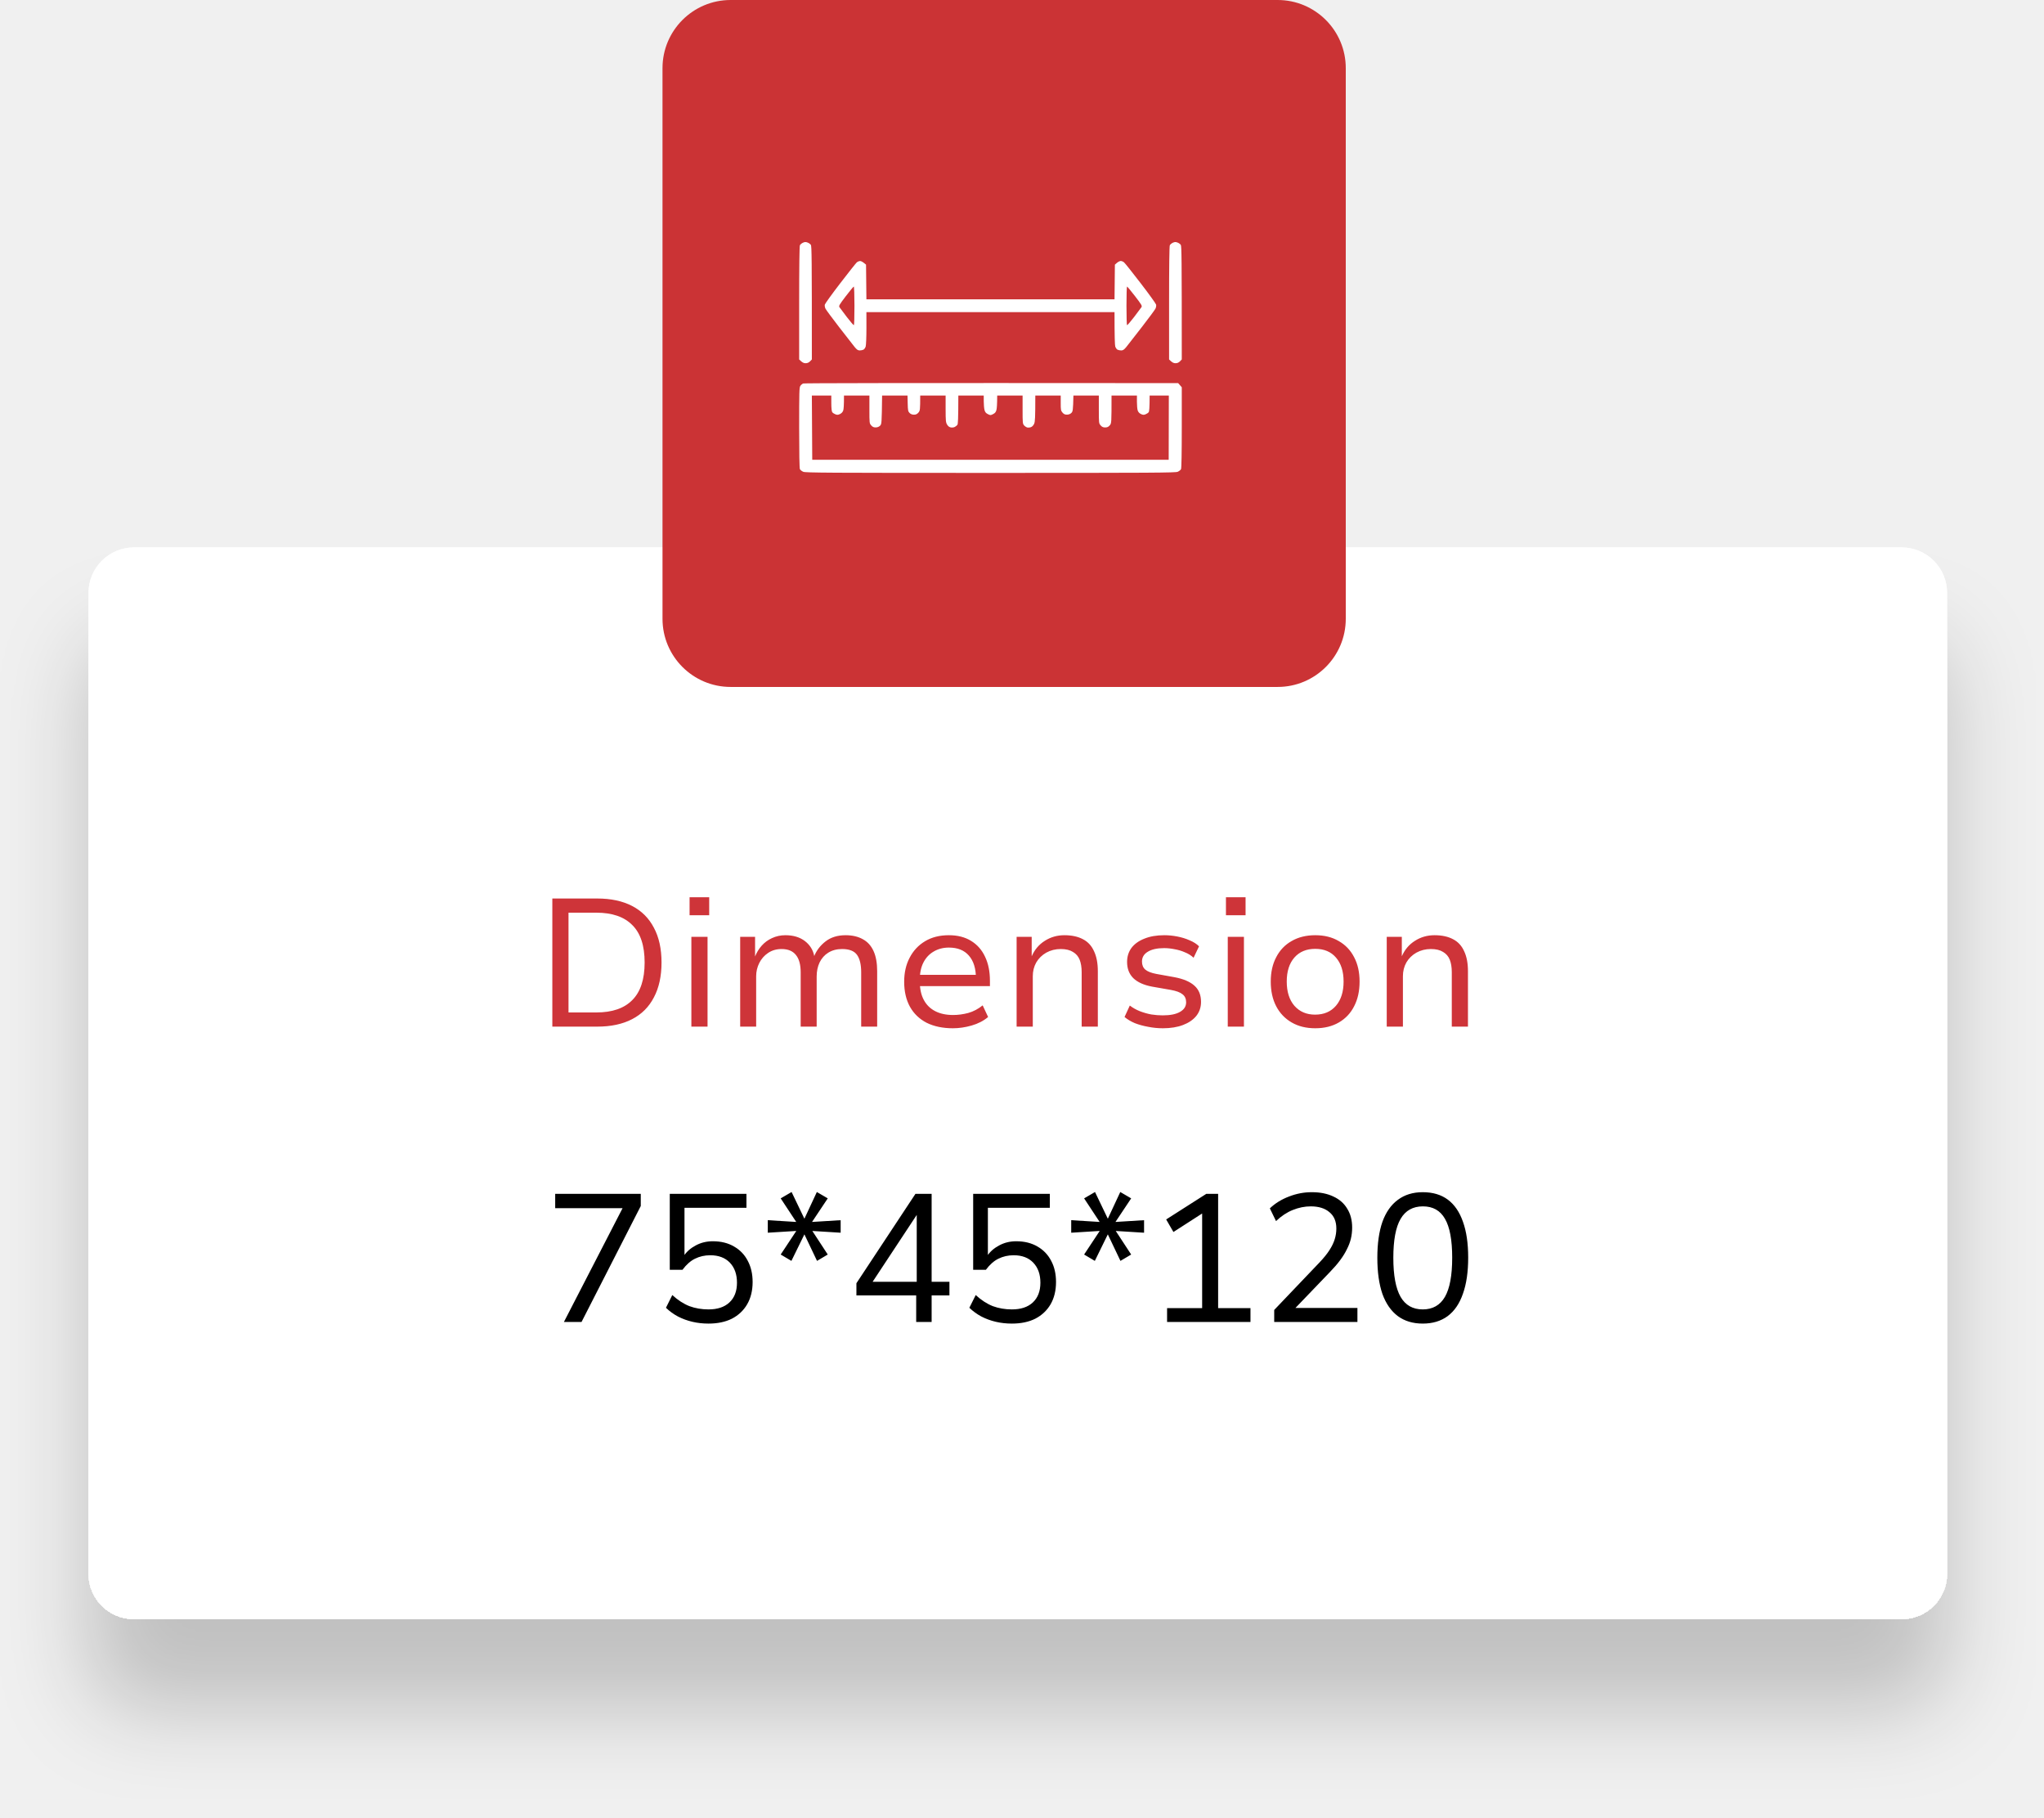
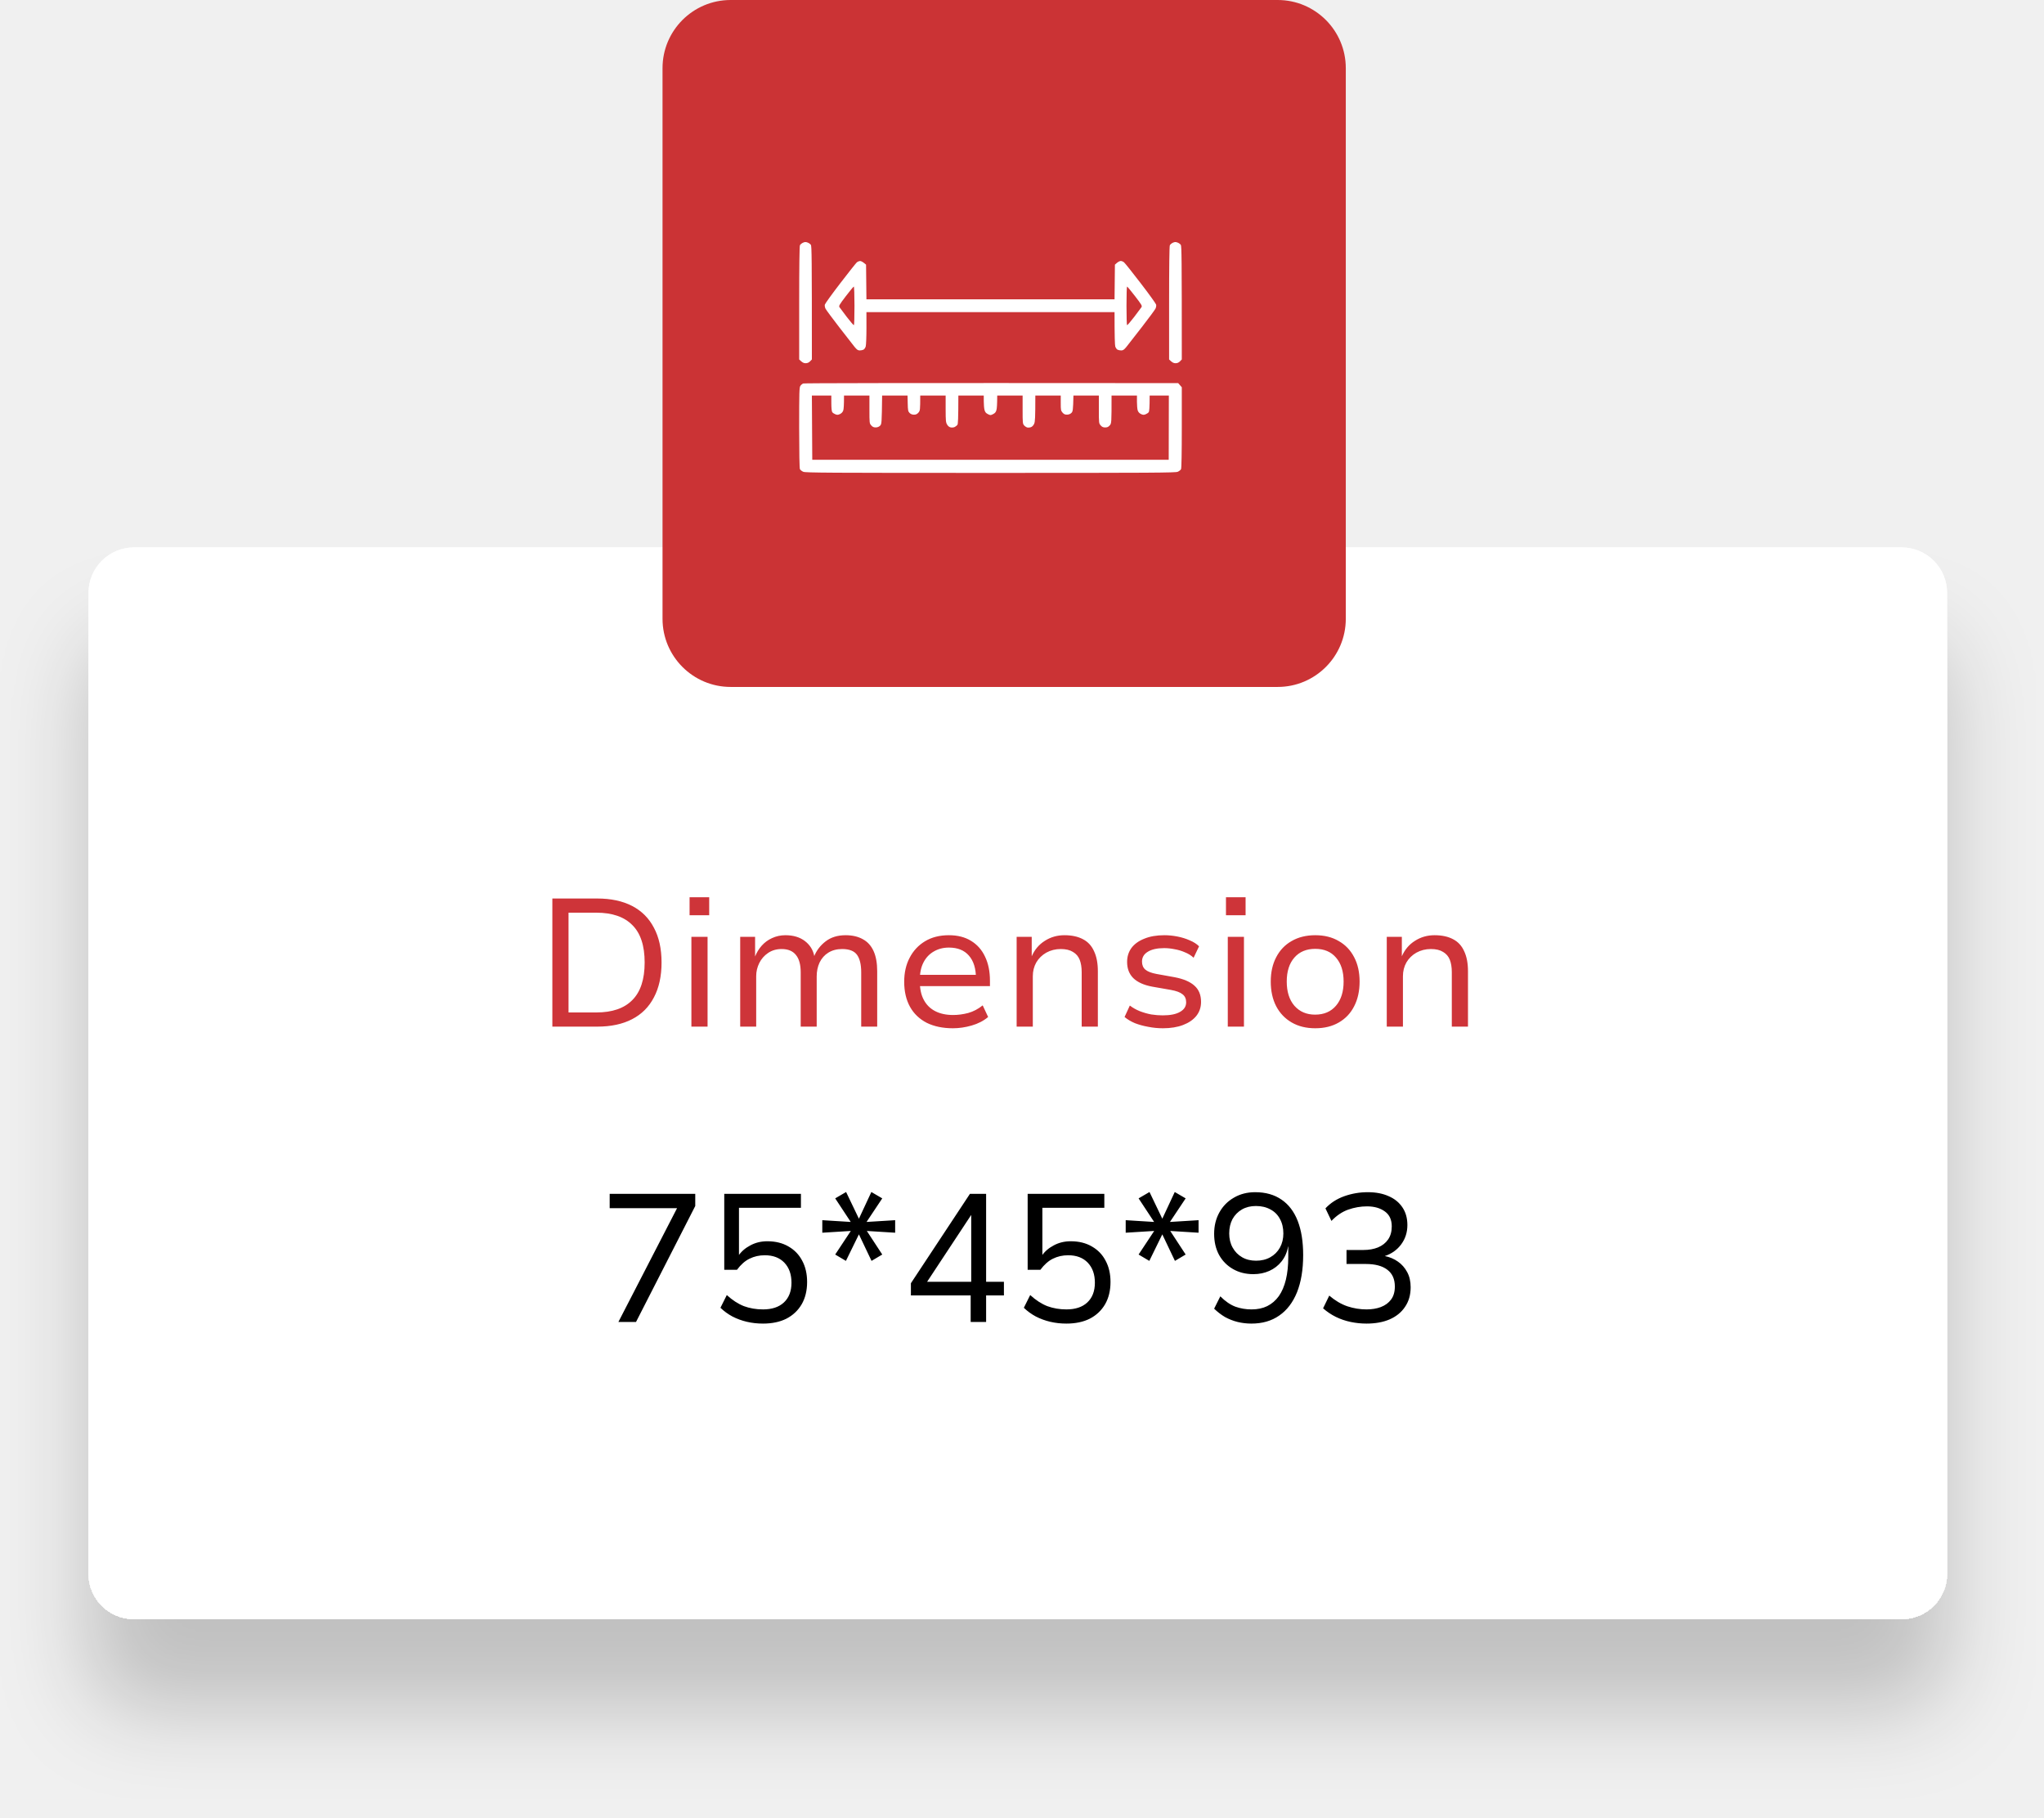
<svg xmlns="http://www.w3.org/2000/svg" width="90" height="80" viewBox="0 0 90 80" fill="none">
-   <g filter="url(#filter0_d_728_1080)">
+   <g filter="url(#filter0_d_1099_65)">
    <rect x="3.9" y="24.098" width="81.83" height="47.172" rx="2" fill="white" />
    <rect x="4.15" y="24.348" width="81.33" height="46.672" rx="1.75" stroke="white" stroke-width="0.5" />
  </g>
-   <rect x="29.171" width="30.085" height="30.239" rx="3" fill="#CB3335" />
-   <g clip-path="url(#clip0_728_1080)">
-     <path fill-rule="evenodd" clip-rule="evenodd" d="M35.558 10.676C35.614 10.696 35.679 10.743 35.703 10.779C35.74 10.833 35.748 11.304 35.747 15.823L35.667 15.906C35.61 15.963 35.55 15.989 35.469 15.989C35.389 15.989 35.327 15.963 35.188 15.823V13.343C35.188 11.755 35.2 10.838 35.221 10.796C35.239 10.76 35.299 10.709 35.355 10.684C35.434 10.648 35.478 10.646 35.558 10.676ZM51.846 10.676C51.902 10.696 51.967 10.743 51.991 10.779C52.028 10.833 52.035 11.304 52.035 15.823L51.955 15.906C51.898 15.963 51.838 15.989 51.757 15.989C51.676 15.989 51.615 15.963 51.476 15.823V13.343C51.476 11.755 51.488 10.838 51.509 10.796C51.527 10.76 51.587 10.709 51.643 10.684C51.722 10.648 51.766 10.646 51.846 10.676ZM51.876 16.865L52.035 17.047V18.816C52.035 19.93 52.023 20.61 52.002 20.652C51.984 20.688 51.918 20.741 51.854 20.768C51.753 20.811 50.763 20.817 43.611 20.817C36.46 20.817 35.47 20.811 35.369 20.768C35.305 20.741 35.239 20.688 35.221 20.652C35.2 20.61 35.188 19.932 35.188 18.825C35.188 17.259 35.193 17.055 35.24 16.987C35.269 16.944 35.325 16.897 35.364 16.881C35.403 16.865 39.068 16.855 51.876 16.865ZM35.764 20.238H51.459L51.465 17.411H50.62C50.619 17.962 50.603 18.11 50.578 18.144C50.556 18.175 50.494 18.217 50.439 18.238C50.36 18.269 50.32 18.266 50.234 18.224C50.163 18.189 50.115 18.134 50.093 18.064C50.075 18.005 50.06 17.834 50.06 17.684L50.061 17.411H48.942C48.942 18.622 48.941 18.636 48.863 18.725C48.803 18.794 48.753 18.816 48.662 18.816C48.572 18.816 48.522 18.794 48.462 18.725C48.384 18.636 48.383 18.622 48.383 18.023V17.411H47.264C47.248 18.065 47.239 18.112 47.174 18.177C47.126 18.225 47.059 18.251 46.982 18.252C46.892 18.254 46.844 18.232 46.784 18.163C46.712 18.08 46.705 18.044 46.705 17.741V17.411H45.586C45.586 18.399 45.574 18.563 45.536 18.651C45.507 18.721 45.451 18.781 45.397 18.802C45.347 18.821 45.273 18.828 45.232 18.818C45.191 18.808 45.128 18.766 45.092 18.725C45.03 18.656 45.025 18.607 45.026 18.031L45.026 17.411H43.908C43.907 17.808 43.892 17.979 43.874 18.047C43.85 18.14 43.813 18.186 43.727 18.229C43.617 18.285 43.606 18.285 43.496 18.229C43.41 18.186 43.373 18.14 43.349 18.047C43.331 17.979 43.316 17.808 43.316 17.667L43.315 17.411H42.197C42.195 18.466 42.182 18.666 42.154 18.704C42.132 18.732 42.081 18.773 42.04 18.794C41.999 18.816 41.922 18.826 41.867 18.816C41.802 18.805 41.747 18.764 41.703 18.692C41.644 18.595 41.638 18.526 41.637 17.998V17.411H40.518C40.518 18.044 40.511 18.08 40.439 18.163C40.38 18.23 40.329 18.254 40.242 18.254C40.164 18.254 40.1 18.229 40.05 18.179C39.983 18.111 39.974 18.068 39.967 17.757L39.959 17.411H38.84C38.824 18.637 38.821 18.669 38.751 18.739C38.703 18.787 38.636 18.814 38.559 18.815C38.469 18.816 38.42 18.794 38.36 18.725C38.282 18.636 38.281 18.622 38.281 18.023V17.411H37.162C37.163 17.834 37.148 18.005 37.13 18.064C37.108 18.134 37.059 18.189 36.989 18.224C36.903 18.266 36.863 18.269 36.784 18.238C36.729 18.217 36.667 18.175 36.645 18.144C36.62 18.11 36.604 17.962 36.604 17.75L36.603 17.411H35.747L35.764 20.238ZM37.873 11.491C37.917 11.491 37.993 11.527 38.133 11.65L38.149 13.177H49.074L49.09 11.65L49.181 11.57C49.23 11.527 49.304 11.49 49.345 11.489C49.386 11.488 49.452 11.514 49.491 11.547C49.531 11.579 49.861 11.993 50.224 12.466C50.588 12.939 50.894 13.364 50.905 13.409C50.916 13.456 50.903 13.534 50.874 13.591C50.846 13.645 50.576 14.01 50.274 14.401C49.973 14.792 49.668 15.183 49.597 15.269C49.496 15.393 49.447 15.426 49.37 15.426C49.316 15.426 49.242 15.411 49.205 15.393C49.169 15.375 49.124 15.312 49.106 15.253C49.088 15.194 49.073 14.829 49.074 13.739H38.149L38.15 14.442C38.15 14.829 38.135 15.194 38.117 15.253C38.099 15.312 38.054 15.375 38.018 15.393C37.981 15.411 37.907 15.426 37.853 15.426C37.776 15.426 37.727 15.393 37.626 15.269C37.555 15.183 37.25 14.792 36.949 14.401C36.647 14.01 36.377 13.645 36.349 13.591C36.32 13.534 36.307 13.456 36.318 13.409C36.329 13.364 36.635 12.939 36.999 12.466C37.362 11.993 37.69 11.58 37.727 11.548C37.765 11.517 37.83 11.491 37.873 11.491ZM36.964 13.525C36.988 13.561 37.135 13.756 37.29 13.959C37.446 14.162 37.585 14.322 37.598 14.315C37.612 14.308 37.623 13.922 37.623 13.458C37.623 12.992 37.61 12.615 37.593 12.615C37.578 12.615 37.42 12.805 37.243 13.037C36.953 13.418 36.926 13.465 36.964 13.525ZM49.625 14.315C49.638 14.322 49.777 14.162 49.933 13.959C50.088 13.756 50.235 13.561 50.258 13.525C50.297 13.465 50.27 13.418 49.975 13.035C49.796 12.803 49.638 12.613 49.625 12.614C49.611 12.614 49.6 12.995 49.6 13.458C49.6 13.922 49.611 14.308 49.625 14.315Z" fill="white" />
+   <rect x="29.172" width="30.085" height="30.239" rx="3" fill="#CB3335" />
+   <g clip-path="url(#clip0_1099_65)">
+     <path fill-rule="evenodd" clip-rule="evenodd" d="M35.559 10.676C35.615 10.696 35.68 10.743 35.704 10.779C35.741 10.833 35.748 11.304 35.748 15.823L35.668 15.906C35.611 15.963 35.551 15.989 35.47 15.989C35.389 15.989 35.328 15.963 35.189 15.823V13.343C35.189 11.755 35.201 10.838 35.222 10.796C35.24 10.76 35.3 10.709 35.356 10.684C35.435 10.648 35.479 10.646 35.559 10.676ZM51.847 10.676C51.903 10.696 51.968 10.743 51.992 10.779C52.029 10.833 52.036 11.304 52.036 15.823L51.956 15.906C51.899 15.963 51.839 15.989 51.758 15.989C51.678 15.989 51.616 15.963 51.477 15.823V13.343C51.477 11.755 51.489 10.838 51.51 10.796C51.528 10.76 51.588 10.709 51.644 10.684C51.723 10.648 51.767 10.646 51.847 10.676ZM51.877 16.865L52.036 17.047V18.816C52.036 19.93 52.024 20.61 52.003 20.652C51.985 20.688 51.919 20.741 51.855 20.768C51.754 20.811 50.764 20.817 43.612 20.817C36.461 20.817 35.471 20.811 35.37 20.768C35.306 20.741 35.24 20.688 35.222 20.652C35.201 20.61 35.189 19.932 35.188 18.825C35.188 17.259 35.194 17.055 35.241 16.987C35.27 16.944 35.326 16.897 35.365 16.881C35.404 16.865 39.069 16.855 51.877 16.865ZM35.765 20.238H51.46L51.466 17.411H50.621C50.62 17.962 50.604 18.11 50.579 18.144C50.557 18.175 50.495 18.217 50.44 18.238C50.361 18.269 50.321 18.266 50.235 18.224C50.164 18.189 50.116 18.134 50.094 18.064C50.076 18.005 50.061 17.834 50.061 17.684L50.062 17.411H48.943C48.943 18.622 48.941 18.636 48.864 18.725C48.804 18.794 48.754 18.816 48.663 18.816C48.573 18.816 48.523 18.794 48.463 18.725C48.385 18.636 48.384 18.622 48.384 18.023V17.411H47.265C47.249 18.065 47.24 18.112 47.175 18.177C47.127 18.225 47.06 18.251 46.983 18.252C46.893 18.254 46.845 18.232 46.785 18.163C46.712 18.08 46.706 18.044 46.706 17.741V17.411H45.587C45.587 18.399 45.575 18.563 45.537 18.651C45.508 18.721 45.452 18.781 45.398 18.802C45.348 18.821 45.274 18.828 45.233 18.818C45.192 18.808 45.129 18.766 45.093 18.725C45.031 18.656 45.026 18.607 45.027 18.031L45.027 17.411H43.909C43.908 17.808 43.894 17.979 43.875 18.047C43.851 18.14 43.814 18.186 43.728 18.229C43.618 18.285 43.607 18.285 43.497 18.229C43.411 18.186 43.374 18.14 43.35 18.047C43.331 17.979 43.317 17.808 43.317 17.667L43.316 17.411H42.198C42.196 18.466 42.183 18.666 42.155 18.704C42.133 18.732 42.082 18.773 42.041 18.794C42.001 18.816 41.923 18.826 41.868 18.816C41.803 18.805 41.748 18.764 41.704 18.692C41.645 18.595 41.639 18.526 41.638 17.998V17.411H40.519C40.519 18.044 40.513 18.08 40.44 18.163C40.381 18.23 40.33 18.254 40.243 18.254C40.166 18.254 40.102 18.229 40.051 18.179C39.984 18.111 39.975 18.068 39.968 17.757L39.96 17.411H38.841C38.825 18.637 38.822 18.669 38.751 18.739C38.704 18.787 38.637 18.814 38.56 18.815C38.47 18.816 38.421 18.794 38.361 18.725C38.283 18.636 38.282 18.622 38.282 18.023V17.411H37.163C37.164 17.834 37.149 18.005 37.131 18.064C37.109 18.134 37.06 18.189 36.99 18.224C36.904 18.266 36.864 18.269 36.785 18.238C36.73 18.217 36.668 18.175 36.646 18.144C36.621 18.11 36.605 17.962 36.605 17.75L36.604 17.411H35.748L35.765 20.238ZM37.874 11.491C37.918 11.491 37.994 11.527 38.134 11.65L38.15 13.177H49.075L49.091 11.65L49.182 11.57C49.231 11.527 49.305 11.49 49.346 11.489C49.387 11.488 49.453 11.514 49.492 11.547C49.532 11.579 49.862 11.993 50.225 12.466C50.589 12.939 50.895 13.364 50.906 13.409C50.917 13.456 50.904 13.534 50.875 13.591C50.847 13.645 50.577 14.01 50.275 14.401C49.974 14.792 49.669 15.183 49.598 15.269C49.497 15.393 49.449 15.426 49.371 15.426C49.317 15.426 49.242 15.411 49.206 15.393C49.17 15.375 49.125 15.312 49.107 15.253C49.089 15.194 49.074 14.829 49.075 13.739H38.15L38.151 14.442C38.151 14.829 38.136 15.194 38.118 15.253C38.1 15.312 38.055 15.375 38.019 15.393C37.982 15.411 37.908 15.426 37.854 15.426C37.776 15.426 37.728 15.393 37.627 15.269C37.556 15.183 37.251 14.792 36.95 14.401C36.648 14.01 36.378 13.645 36.35 13.591C36.321 13.534 36.308 13.456 36.319 13.409C36.33 13.364 36.636 12.939 37 12.466C37.363 11.993 37.691 11.58 37.728 11.548C37.766 11.517 37.831 11.491 37.874 11.491ZM36.965 13.525C36.989 13.561 37.136 13.756 37.291 13.959C37.447 14.162 37.586 14.322 37.599 14.315C37.613 14.308 37.624 13.922 37.624 13.458C37.624 12.992 37.611 12.615 37.594 12.615C37.579 12.615 37.421 12.805 37.244 13.037C36.954 13.418 36.927 13.465 36.965 13.525ZM49.626 14.315C49.639 14.322 49.778 14.162 49.934 13.959C50.089 13.756 50.236 13.561 50.259 13.525C50.298 13.465 50.271 13.418 49.976 13.035C49.797 12.803 49.639 12.613 49.626 12.614C49.612 12.614 49.601 12.995 49.601 13.458C49.601 13.922 49.612 14.308 49.626 14.315Z" fill="white" />
  </g>
-   <path d="M24.32 45.192V39.552H26.296C26.899 39.552 27.411 39.662 27.832 39.88C28.254 40.099 28.574 40.419 28.792 40.84C29.016 41.256 29.128 41.766 29.128 42.368C29.128 42.971 29.016 43.483 28.792 43.904C28.574 44.326 28.254 44.646 27.832 44.864C27.411 45.083 26.899 45.192 26.296 45.192H24.32ZM25.032 44.568H26.256C26.955 44.568 27.483 44.387 27.84 44.024C28.203 43.662 28.384 43.11 28.384 42.368C28.384 41.627 28.203 41.078 27.84 40.72C27.483 40.358 26.955 40.176 26.256 40.176H25.032V44.568ZM30.363 40.288V39.496H31.227V40.288H30.363ZM30.442 45.192V41.24H31.154V45.192H30.442ZM32.591 45.192V41.24H33.247V42.104C33.317 41.928 33.413 41.771 33.535 41.632C33.663 41.488 33.815 41.376 33.991 41.296C34.173 41.211 34.37 41.168 34.583 41.168C34.93 41.168 35.215 41.254 35.439 41.424C35.663 41.595 35.802 41.819 35.855 42.096H35.847C35.954 41.835 36.122 41.616 36.351 41.44C36.586 41.259 36.879 41.168 37.231 41.168C37.53 41.168 37.783 41.227 37.991 41.344C38.199 41.456 38.357 41.63 38.463 41.864C38.57 42.099 38.623 42.395 38.623 42.752V45.192H37.919V42.8C37.919 42.459 37.858 42.203 37.735 42.032C37.613 41.862 37.394 41.776 37.079 41.776C36.845 41.776 36.642 41.83 36.471 41.936C36.306 42.038 36.178 42.182 36.087 42.368C36.002 42.55 35.959 42.755 35.959 42.984V45.192H35.255V42.8C35.255 42.464 35.186 42.211 35.047 42.04C34.909 41.864 34.698 41.776 34.415 41.776C34.186 41.776 33.986 41.835 33.815 41.952C33.65 42.064 33.522 42.211 33.431 42.392C33.341 42.574 33.295 42.766 33.295 42.968V45.192H32.591ZM41.956 45.264C41.513 45.264 41.129 45.184 40.804 45.024C40.484 44.859 40.239 44.624 40.068 44.32C39.897 44.011 39.812 43.643 39.812 43.216C39.812 42.816 39.892 42.464 40.052 42.16C40.212 41.851 40.438 41.608 40.732 41.432C41.025 41.256 41.374 41.168 41.78 41.168C42.164 41.168 42.489 41.251 42.756 41.416C43.028 41.582 43.233 41.814 43.372 42.112C43.516 42.411 43.588 42.766 43.588 43.176V43.408H40.348V42.912H43.124L42.972 43.072C42.972 42.635 42.868 42.299 42.66 42.064C42.457 41.83 42.164 41.712 41.78 41.712C41.529 41.712 41.305 41.771 41.108 41.888C40.916 42 40.767 42.16 40.66 42.368C40.553 42.576 40.5 42.83 40.5 43.128V43.208C40.5 43.528 40.559 43.798 40.676 44.016C40.793 44.235 40.961 44.4 41.18 44.512C41.398 44.624 41.66 44.68 41.964 44.68C42.182 44.68 42.404 44.651 42.628 44.592C42.857 44.528 43.071 44.416 43.268 44.256L43.508 44.768C43.305 44.939 43.062 45.064 42.78 45.144C42.502 45.224 42.228 45.264 41.956 45.264ZM44.763 45.192V41.24H45.427V42.096C45.555 41.803 45.747 41.576 46.003 41.416C46.259 41.251 46.547 41.168 46.867 41.168C47.192 41.168 47.464 41.227 47.683 41.344C47.901 41.456 48.064 41.632 48.171 41.872C48.283 42.107 48.339 42.4 48.339 42.752V45.192H47.627V42.792C47.627 42.579 47.597 42.398 47.539 42.248C47.48 42.099 47.381 41.984 47.243 41.904C47.109 41.819 46.931 41.776 46.707 41.776C46.472 41.776 46.259 41.83 46.067 41.936C45.88 42.043 45.733 42.187 45.627 42.368C45.525 42.55 45.475 42.752 45.475 42.976V45.192H44.763ZM51.203 45.264C50.984 45.264 50.769 45.243 50.555 45.2C50.347 45.163 50.153 45.11 49.971 45.04C49.795 44.966 49.643 44.875 49.515 44.768L49.747 44.264C49.88 44.366 50.027 44.448 50.187 44.512C50.352 44.576 50.52 44.624 50.691 44.656C50.867 44.683 51.035 44.696 51.195 44.696C51.526 44.696 51.779 44.646 51.955 44.544C52.136 44.443 52.227 44.302 52.227 44.12C52.227 43.966 52.174 43.848 52.067 43.768C51.966 43.683 51.795 43.619 51.555 43.576L50.731 43.432C50.363 43.363 50.086 43.238 49.899 43.056C49.718 42.875 49.627 42.638 49.627 42.344C49.627 42.11 49.691 41.904 49.819 41.728C49.953 41.552 50.142 41.416 50.387 41.32C50.633 41.219 50.926 41.168 51.267 41.168C51.454 41.168 51.643 41.187 51.835 41.224C52.032 41.262 52.214 41.318 52.379 41.392C52.55 41.462 52.688 41.55 52.795 41.656L52.555 42.16C52.449 42.059 52.321 41.979 52.171 41.92C52.027 41.856 51.875 41.811 51.715 41.784C51.56 41.752 51.408 41.736 51.259 41.736C50.95 41.736 50.71 41.79 50.539 41.896C50.368 41.998 50.283 42.142 50.283 42.328C50.283 42.478 50.331 42.595 50.427 42.68C50.529 42.766 50.691 42.83 50.915 42.872L51.715 43.016C52.11 43.091 52.403 43.216 52.595 43.392C52.787 43.563 52.883 43.8 52.883 44.104C52.883 44.339 52.814 44.544 52.675 44.72C52.536 44.891 52.342 45.024 52.091 45.12C51.84 45.216 51.544 45.264 51.203 45.264ZM53.98 40.288V39.496H54.844V40.288H53.98ZM54.06 45.192V41.24H54.772V45.192H54.06ZM57.913 45.264C57.513 45.264 57.166 45.179 56.873 45.008C56.579 44.838 56.352 44.6 56.193 44.296C56.032 43.987 55.953 43.624 55.953 43.208C55.953 42.798 56.032 42.44 56.193 42.136C56.352 41.827 56.579 41.59 56.873 41.424C57.166 41.254 57.513 41.168 57.913 41.168C58.312 41.168 58.657 41.254 58.944 41.424C59.238 41.59 59.465 41.827 59.624 42.136C59.785 42.44 59.864 42.798 59.864 43.208C59.864 43.624 59.785 43.987 59.624 44.296C59.47 44.6 59.246 44.838 58.953 45.008C58.659 45.179 58.312 45.264 57.913 45.264ZM57.904 44.664C58.294 44.664 58.6 44.534 58.825 44.272C59.048 44.011 59.16 43.656 59.16 43.208C59.16 42.76 59.048 42.408 58.825 42.152C58.606 41.896 58.302 41.768 57.913 41.768C57.523 41.768 57.217 41.896 56.992 42.152C56.769 42.408 56.657 42.76 56.657 43.208C56.657 43.656 56.769 44.011 56.992 44.272C57.222 44.534 57.526 44.664 57.904 44.664ZM61.06 45.192V41.24H61.724V42.096C61.852 41.803 62.044 41.576 62.3 41.416C62.556 41.251 62.844 41.168 63.164 41.168C63.489 41.168 63.761 41.227 63.98 41.344C64.198 41.456 64.361 41.632 64.468 41.872C64.58 42.107 64.636 42.4 64.636 42.752V45.192H63.924V42.792C63.924 42.579 63.894 42.398 63.836 42.248C63.777 42.099 63.678 41.984 63.54 41.904C63.406 41.819 63.228 41.776 63.004 41.776C62.769 41.776 62.556 41.83 62.364 41.936C62.177 42.043 62.03 42.187 61.924 42.368C61.822 42.55 61.772 42.752 61.772 42.976V45.192H61.06Z" fill="#CE3439" />
-   <path d="M24.83 58.192L27.59 52.84L27.622 53.184H24.446V52.552H28.214V53.088L25.606 58.192H24.83ZM31.195 58.264C30.949 58.264 30.712 58.238 30.483 58.184C30.259 58.131 30.048 58.054 29.851 57.952C29.653 57.846 29.477 57.718 29.323 57.568L29.602 57.008C29.848 57.232 30.099 57.395 30.355 57.496C30.616 57.592 30.896 57.64 31.195 57.64C31.589 57.64 31.896 57.539 32.114 57.336C32.339 57.128 32.45 56.838 32.45 56.464C32.45 56.096 32.346 55.803 32.139 55.584C31.93 55.366 31.642 55.256 31.274 55.256C31.029 55.256 30.805 55.307 30.602 55.408C30.405 55.504 30.221 55.667 30.05 55.896H29.491V52.552H32.867V53.168H30.139V55.288H30.107C30.235 55.096 30.41 54.942 30.634 54.824C30.858 54.702 31.109 54.64 31.387 54.64C31.749 54.64 32.061 54.718 32.322 54.872C32.584 55.022 32.784 55.23 32.922 55.496C33.066 55.763 33.139 56.075 33.139 56.432C33.139 56.811 33.059 57.139 32.898 57.416C32.739 57.688 32.514 57.899 32.227 58.048C31.939 58.192 31.595 58.264 31.195 58.264ZM34.847 55.504L34.375 55.224L35.079 54.16L35.095 54.184L33.807 54.264V53.712L35.095 53.792L35.071 53.808L34.375 52.752L34.855 52.472L35.423 53.656H35.415L35.967 52.472L36.447 52.752L35.743 53.808L35.719 53.792L37.015 53.712V54.264L35.727 54.184L35.751 54.16L36.447 55.224L35.975 55.504L35.415 54.328H35.423L34.847 55.504ZM40.341 58.192V57.024H37.709V56.488L40.309 52.552H41.021V56.424H41.805V57.024H41.021V58.192H40.341ZM40.365 56.424V53.432H40.397L38.333 56.56L38.277 56.424H40.365ZM44.554 58.264C44.309 58.264 44.071 58.238 43.842 58.184C43.618 58.131 43.407 58.054 43.21 57.952C43.013 57.846 42.837 57.718 42.682 57.568L42.962 57.008C43.207 57.232 43.458 57.395 43.714 57.496C43.975 57.592 44.255 57.64 44.554 57.64C44.949 57.64 45.255 57.539 45.474 57.336C45.698 57.128 45.81 56.838 45.81 56.464C45.81 56.096 45.706 55.803 45.498 55.584C45.29 55.366 45.002 55.256 44.634 55.256C44.389 55.256 44.164 55.307 43.962 55.408C43.764 55.504 43.581 55.667 43.41 55.896H42.85V52.552H46.226V53.168H43.498V55.288H43.466C43.594 55.096 43.77 54.942 43.994 54.824C44.218 54.702 44.468 54.64 44.746 54.64C45.108 54.64 45.42 54.718 45.682 54.872C45.943 55.022 46.143 55.23 46.282 55.496C46.426 55.763 46.498 56.075 46.498 56.432C46.498 56.811 46.418 57.139 46.258 57.416C46.098 57.688 45.874 57.899 45.586 58.048C45.298 58.192 44.954 58.264 44.554 58.264ZM48.207 55.504L47.735 55.224L48.439 54.16L48.455 54.184L47.167 54.264V53.712L48.455 53.792L48.431 53.808L47.735 52.752L48.215 52.472L48.783 53.656H48.775L49.327 52.472L49.807 52.752L49.103 53.808L49.079 53.792L50.375 53.712V54.264L49.087 54.184L49.111 54.16L49.807 55.224L49.335 55.504L48.775 54.328H48.783L48.207 55.504ZM51.388 58.192V57.584H52.932V53.12L53.308 53.176L51.668 54.232L51.348 53.68L53.116 52.552H53.636V57.584H55.06V58.192H51.388ZM56.105 58.192V57.664L58.089 55.584C58.281 55.382 58.431 55.198 58.537 55.032C58.644 54.867 58.721 54.707 58.769 54.552C58.817 54.398 58.841 54.24 58.841 54.08C58.841 53.766 58.74 53.526 58.537 53.36C58.34 53.19 58.065 53.104 57.713 53.104C57.447 53.104 57.183 53.158 56.921 53.264C56.665 53.366 56.42 53.528 56.185 53.752L55.913 53.192C56.148 52.968 56.428 52.795 56.753 52.672C57.079 52.544 57.415 52.48 57.761 52.48C58.129 52.48 58.447 52.544 58.713 52.672C58.98 52.795 59.183 52.974 59.321 53.208C59.465 53.438 59.537 53.715 59.537 54.04C59.537 54.206 59.519 54.368 59.481 54.528C59.444 54.683 59.385 54.838 59.305 54.992C59.231 55.147 59.132 55.307 59.009 55.472C58.887 55.638 58.737 55.811 58.561 55.992L57.009 57.608V57.576H59.769V58.192H56.105ZM62.646 58.264C62.214 58.264 61.849 58.155 61.55 57.936C61.251 57.712 61.025 57.387 60.87 56.96C60.721 56.528 60.646 55.998 60.646 55.368C60.646 54.739 60.721 54.211 60.87 53.784C61.025 53.358 61.251 53.035 61.55 52.816C61.849 52.592 62.214 52.48 62.646 52.48C63.089 52.48 63.457 52.59 63.75 52.808C64.043 53.027 64.265 53.35 64.414 53.776C64.569 54.203 64.646 54.731 64.646 55.36C64.646 55.99 64.569 56.52 64.414 56.952C64.265 57.384 64.041 57.712 63.742 57.936C63.443 58.155 63.078 58.264 62.646 58.264ZM62.646 57.64C63.083 57.64 63.409 57.456 63.622 57.088C63.835 56.72 63.942 56.144 63.942 55.36C63.942 54.582 63.835 54.011 63.622 53.648C63.414 53.286 63.091 53.104 62.654 53.104C62.211 53.104 61.883 53.288 61.67 53.656C61.457 54.019 61.35 54.59 61.35 55.368C61.35 56.142 61.457 56.715 61.67 57.088C61.883 57.456 62.209 57.64 62.646 57.64Z" fill="black" />
+   <path d="M24.321 45.192V39.552H26.297C26.9 39.552 27.412 39.662 27.833 39.88C28.255 40.099 28.575 40.419 28.793 40.84C29.017 41.256 29.129 41.766 29.129 42.368C29.129 42.971 29.017 43.483 28.793 43.904C28.575 44.326 28.255 44.646 27.833 44.864C27.412 45.083 26.9 45.192 26.297 45.192H24.321ZM25.033 44.568H26.257C26.956 44.568 27.484 44.387 27.841 44.024C28.204 43.662 28.385 43.11 28.385 42.368C28.385 41.627 28.204 41.078 27.841 40.72C27.484 40.358 26.956 40.176 26.257 40.176H25.033V44.568ZM30.363 40.288V39.496H31.227V40.288H30.363ZM30.443 45.192V41.24H31.155V45.192H30.443ZM32.592 45.192V41.24H33.248V42.104C33.318 41.928 33.414 41.771 33.536 41.632C33.664 41.488 33.816 41.376 33.992 41.296C34.174 41.211 34.371 41.168 34.584 41.168C34.931 41.168 35.216 41.254 35.44 41.424C35.664 41.595 35.803 41.819 35.856 42.096H35.848C35.955 41.835 36.123 41.616 36.352 41.44C36.587 41.259 36.88 41.168 37.232 41.168C37.531 41.168 37.784 41.227 37.992 41.344C38.2 41.456 38.358 41.63 38.464 41.864C38.571 42.099 38.624 42.395 38.624 42.752V45.192H37.92V42.8C37.92 42.459 37.859 42.203 37.736 42.032C37.614 41.862 37.395 41.776 37.08 41.776C36.846 41.776 36.643 41.83 36.472 41.936C36.307 42.038 36.179 42.182 36.088 42.368C36.003 42.55 35.96 42.755 35.96 42.984V45.192H35.256V42.8C35.256 42.464 35.187 42.211 35.048 42.04C34.91 41.864 34.699 41.776 34.416 41.776C34.187 41.776 33.987 41.835 33.816 41.952C33.651 42.064 33.523 42.211 33.432 42.392C33.342 42.574 33.296 42.766 33.296 42.968V45.192H32.592ZM41.957 45.264C41.514 45.264 41.13 45.184 40.805 45.024C40.485 44.859 40.239 44.624 40.069 44.32C39.898 44.011 39.813 43.643 39.813 43.216C39.813 42.816 39.893 42.464 40.053 42.16C40.213 41.851 40.44 41.608 40.733 41.432C41.026 41.256 41.376 41.168 41.781 41.168C42.165 41.168 42.49 41.251 42.757 41.416C43.029 41.582 43.234 41.814 43.373 42.112C43.517 42.411 43.589 42.766 43.589 43.176V43.408H40.349V42.912H43.125L42.973 43.072C42.973 42.635 42.869 42.299 42.661 42.064C42.458 41.83 42.165 41.712 41.781 41.712C41.53 41.712 41.306 41.771 41.109 41.888C40.917 42 40.767 42.16 40.661 42.368C40.554 42.576 40.501 42.83 40.501 43.128V43.208C40.501 43.528 40.559 43.798 40.677 44.016C40.794 44.235 40.962 44.4 41.181 44.512C41.4 44.624 41.661 44.68 41.965 44.68C42.184 44.68 42.405 44.651 42.629 44.592C42.858 44.528 43.072 44.416 43.269 44.256L43.509 44.768C43.306 44.939 43.063 45.064 42.781 45.144C42.504 45.224 42.229 45.264 41.957 45.264ZM44.764 45.192V41.24H45.428V42.096C45.556 41.803 45.748 41.576 46.004 41.416C46.26 41.251 46.548 41.168 46.868 41.168C47.193 41.168 47.465 41.227 47.684 41.344C47.902 41.456 48.065 41.632 48.172 41.872C48.284 42.107 48.34 42.4 48.34 42.752V45.192H47.628V42.792C47.628 42.579 47.598 42.398 47.54 42.248C47.481 42.099 47.382 41.984 47.244 41.904C47.11 41.819 46.932 41.776 46.708 41.776C46.473 41.776 46.26 41.83 46.068 41.936C45.881 42.043 45.734 42.187 45.628 42.368C45.526 42.55 45.476 42.752 45.476 42.976V45.192H44.764ZM51.204 45.264C50.986 45.264 50.77 45.243 50.556 45.2C50.348 45.163 50.154 45.11 49.972 45.04C49.796 44.966 49.644 44.875 49.516 44.768L49.748 44.264C49.882 44.366 50.028 44.448 50.188 44.512C50.353 44.576 50.522 44.624 50.692 44.656C50.868 44.683 51.036 44.696 51.196 44.696C51.527 44.696 51.78 44.646 51.956 44.544C52.138 44.443 52.228 44.302 52.228 44.12C52.228 43.966 52.175 43.848 52.068 43.768C51.967 43.683 51.796 43.619 51.556 43.576L50.732 43.432C50.364 43.363 50.087 43.238 49.9 43.056C49.719 42.875 49.628 42.638 49.628 42.344C49.628 42.11 49.692 41.904 49.82 41.728C49.953 41.552 50.143 41.416 50.388 41.32C50.633 41.219 50.927 41.168 51.268 41.168C51.455 41.168 51.644 41.187 51.836 41.224C52.033 41.262 52.215 41.318 52.38 41.392C52.551 41.462 52.69 41.55 52.796 41.656L52.556 42.16C52.45 42.059 52.322 41.979 52.172 41.92C52.028 41.856 51.876 41.811 51.716 41.784C51.562 41.752 51.41 41.736 51.26 41.736C50.951 41.736 50.711 41.79 50.54 41.896C50.37 41.998 50.284 42.142 50.284 42.328C50.284 42.478 50.332 42.595 50.428 42.68C50.529 42.766 50.692 42.83 50.916 42.872L51.716 43.016C52.111 43.091 52.404 43.216 52.596 43.392C52.788 43.563 52.884 43.8 52.884 44.104C52.884 44.339 52.815 44.544 52.676 44.72C52.538 44.891 52.343 45.024 52.092 45.12C51.842 45.216 51.545 45.264 51.204 45.264ZM53.981 40.288V39.496H54.845V40.288H53.981ZM54.061 45.192V41.24H54.773V45.192H54.061ZM57.913 45.264C57.513 45.264 57.167 45.179 56.873 45.008C56.58 44.838 56.353 44.6 56.193 44.296C56.033 43.987 55.953 43.624 55.953 43.208C55.953 42.798 56.033 42.44 56.193 42.136C56.353 41.827 56.58 41.59 56.873 41.424C57.167 41.254 57.513 41.168 57.913 41.168C58.313 41.168 58.657 41.254 58.945 41.424C59.239 41.59 59.465 41.827 59.625 42.136C59.785 42.44 59.865 42.798 59.865 43.208C59.865 43.624 59.785 43.987 59.625 44.296C59.471 44.6 59.247 44.838 58.953 45.008C58.66 45.179 58.313 45.264 57.913 45.264ZM57.905 44.664C58.295 44.664 58.601 44.534 58.825 44.272C59.049 44.011 59.161 43.656 59.161 43.208C59.161 42.76 59.049 42.408 58.825 42.152C58.607 41.896 58.303 41.768 57.913 41.768C57.524 41.768 57.217 41.896 56.993 42.152C56.769 42.408 56.657 42.76 56.657 43.208C56.657 43.656 56.769 44.011 56.993 44.272C57.223 44.534 57.527 44.664 57.905 44.664ZM61.061 45.192V41.24H61.725V42.096C61.853 41.803 62.045 41.576 62.301 41.416C62.557 41.251 62.845 41.168 63.165 41.168C63.49 41.168 63.762 41.227 63.981 41.344C64.199 41.456 64.362 41.632 64.469 41.872C64.581 42.107 64.637 42.4 64.637 42.752V45.192H63.925V42.792C63.925 42.579 63.895 42.398 63.837 42.248C63.778 42.099 63.679 41.984 63.541 41.904C63.407 41.819 63.229 41.776 63.005 41.776C62.77 41.776 62.557 41.83 62.365 41.936C62.178 42.043 62.031 42.187 61.925 42.368C61.823 42.55 61.773 42.752 61.773 42.976V45.192H61.061Z" fill="#CE3439" />
+   <path d="M27.229 58.192L29.989 52.84L30.021 53.184H26.845V52.552H30.613V53.088L28.005 58.192H27.229ZM33.594 58.264C33.349 58.264 33.111 58.238 32.882 58.184C32.658 58.131 32.447 58.054 32.25 57.952C32.053 57.846 31.877 57.718 31.722 57.568L32.002 57.008C32.247 57.232 32.498 57.395 32.754 57.496C33.015 57.592 33.295 57.64 33.594 57.64C33.989 57.64 34.295 57.539 34.514 57.336C34.738 57.128 34.85 56.838 34.85 56.464C34.85 56.096 34.746 55.803 34.538 55.584C34.33 55.366 34.042 55.256 33.674 55.256C33.428 55.256 33.205 55.307 33.002 55.408C32.804 55.504 32.62 55.667 32.45 55.896H31.89V52.552H35.266V53.168H32.538V55.288H32.506C32.634 55.096 32.81 54.942 33.034 54.824C33.258 54.702 33.508 54.64 33.786 54.64C34.148 54.64 34.461 54.718 34.722 54.872C34.983 55.022 35.183 55.23 35.322 55.496C35.466 55.763 35.538 56.075 35.538 56.432C35.538 56.811 35.458 57.139 35.298 57.416C35.138 57.688 34.914 57.899 34.626 58.048C34.338 58.192 33.994 58.264 33.594 58.264ZM37.247 55.504L36.775 55.224L37.479 54.16L37.495 54.184L36.207 54.264V53.712L37.495 53.792L37.471 53.808L36.775 52.752L37.255 52.472L37.823 53.656H37.815L38.367 52.472L38.847 52.752L38.143 53.808L38.119 53.792L39.415 53.712V54.264L38.127 54.184L38.151 54.16L38.847 55.224L38.375 55.504L37.815 54.328H37.823L37.247 55.504ZM42.74 58.192V57.024H40.108V56.488L42.708 52.552H43.42V56.424H44.204V57.024H43.42V58.192H42.74ZM42.764 56.424V53.432H42.796L40.732 56.56L40.676 56.424H42.764ZM46.953 58.264C46.708 58.264 46.471 58.238 46.241 58.184C46.017 58.131 45.807 58.054 45.609 57.952C45.412 57.846 45.236 57.718 45.081 57.568L45.361 57.008C45.607 57.232 45.857 57.395 46.113 57.496C46.375 57.592 46.655 57.64 46.953 57.64C47.348 57.64 47.655 57.539 47.873 57.336C48.097 57.128 48.209 56.838 48.209 56.464C48.209 56.096 48.105 55.803 47.897 55.584C47.689 55.366 47.401 55.256 47.033 55.256C46.788 55.256 46.564 55.307 46.361 55.408C46.164 55.504 45.98 55.667 45.809 55.896H45.249V52.552H48.625V53.168H45.897V55.288H45.865C45.993 55.096 46.169 54.942 46.393 54.824C46.617 54.702 46.868 54.64 47.145 54.64C47.508 54.64 47.82 54.718 48.081 54.872C48.343 55.022 48.543 55.23 48.681 55.496C48.825 55.763 48.897 56.075 48.897 56.432C48.897 56.811 48.817 57.139 48.657 57.416C48.497 57.688 48.273 57.899 47.985 58.048C47.697 58.192 47.353 58.264 46.953 58.264ZM50.606 55.504L50.134 55.224L50.838 54.16L50.854 54.184L49.566 54.264V53.712L50.854 53.792L50.83 53.808L50.134 52.752L50.614 52.472L51.182 53.656H51.174L51.726 52.472L52.206 52.752L51.502 53.808L51.478 53.792L52.774 53.712V54.264L51.486 54.184L51.51 54.16L52.206 55.224L51.734 55.504L51.174 54.328H51.182L50.606 55.504ZM55.1 58.264C54.892 58.264 54.689 58.24 54.492 58.192C54.3 58.144 54.116 58.072 53.94 57.976C53.769 57.875 53.609 57.752 53.46 57.608L53.732 57.064C53.95 57.283 54.172 57.435 54.396 57.52C54.62 57.6 54.857 57.64 55.108 57.64C55.369 57.64 55.598 57.592 55.796 57.496C55.998 57.395 56.169 57.248 56.308 57.056C56.446 56.859 56.55 56.616 56.62 56.328C56.689 56.04 56.724 55.71 56.724 55.336V54.872H56.716C56.673 55.123 56.577 55.342 56.428 55.528C56.284 55.71 56.105 55.848 55.892 55.944C55.678 56.04 55.444 56.088 55.188 56.088C54.852 56.088 54.553 56.014 54.292 55.864C54.03 55.715 53.825 55.507 53.676 55.24C53.532 54.974 53.46 54.664 53.46 54.312C53.46 53.96 53.537 53.646 53.692 53.368C53.846 53.091 54.06 52.875 54.332 52.72C54.604 52.56 54.916 52.48 55.268 52.48C55.726 52.48 56.113 52.59 56.428 52.808C56.742 53.022 56.98 53.334 57.14 53.744C57.3 54.155 57.38 54.656 57.38 55.248C57.38 55.888 57.289 56.435 57.108 56.888C56.926 57.336 56.665 57.678 56.324 57.912C55.988 58.147 55.58 58.264 55.1 58.264ZM55.308 55.496C55.542 55.496 55.75 55.446 55.932 55.344C56.113 55.243 56.254 55.102 56.356 54.92C56.457 54.739 56.508 54.531 56.508 54.296C56.508 54.051 56.457 53.838 56.356 53.656C56.26 53.475 56.121 53.336 55.94 53.24C55.758 53.139 55.545 53.088 55.3 53.088C55.065 53.088 54.86 53.139 54.684 53.24C54.508 53.342 54.369 53.483 54.268 53.664C54.172 53.846 54.124 54.056 54.124 54.296C54.124 54.531 54.174 54.739 54.276 54.92C54.377 55.102 54.516 55.243 54.692 55.344C54.868 55.446 55.073 55.496 55.308 55.496ZM60.169 58.264C59.934 58.264 59.702 58.24 59.473 58.192C59.243 58.144 59.025 58.07 58.817 57.968C58.614 57.867 58.427 57.742 58.257 57.592L58.529 57.032C58.785 57.251 59.051 57.408 59.329 57.504C59.606 57.595 59.886 57.64 60.169 57.64C60.403 57.64 60.614 57.606 60.801 57.536C60.993 57.462 61.142 57.352 61.249 57.208C61.361 57.059 61.417 56.867 61.417 56.632C61.417 56.307 61.307 56.062 61.089 55.896C60.87 55.726 60.553 55.64 60.137 55.64H59.289V55.024H60.033C60.273 55.024 60.486 54.987 60.673 54.912C60.865 54.832 61.014 54.715 61.121 54.56C61.227 54.406 61.281 54.214 61.281 53.984C61.281 53.691 61.179 53.472 60.977 53.328C60.774 53.179 60.513 53.104 60.193 53.104C59.91 53.104 59.633 53.152 59.361 53.248C59.094 53.344 58.849 53.51 58.625 53.744L58.361 53.192C58.585 52.952 58.862 52.774 59.193 52.656C59.523 52.539 59.867 52.48 60.225 52.48C60.582 52.48 60.889 52.539 61.145 52.656C61.406 52.768 61.609 52.934 61.753 53.152C61.897 53.366 61.969 53.624 61.969 53.928C61.969 54.248 61.878 54.531 61.697 54.776C61.515 55.022 61.27 55.195 60.961 55.296V55.288C61.185 55.331 61.382 55.414 61.553 55.536C61.723 55.654 61.859 55.808 61.961 56C62.062 56.187 62.113 56.408 62.113 56.664C62.113 57 62.03 57.288 61.865 57.528C61.705 57.768 61.478 57.952 61.185 58.08C60.897 58.203 60.558 58.264 60.169 58.264Z" fill="black" />
  <defs>
-     <filter id="filter0_d_728_1080" x="-9.77516e-05" y="24.098" width="89.63" height="55.073" filterUnits="userSpaceOnUse" color-interpolation-filters="sRGB">
+     <filter id="filter0_d_1099_65" x="0" y="24.098" width="89.63" height="55.073" filterUnits="userSpaceOnUse" color-interpolation-filters="sRGB">
      <feFlood flood-opacity="0" result="BackgroundImageFix" />
      <feColorMatrix in="SourceAlpha" type="matrix" values="0 0 0 0 0 0 0 0 0 0 0 0 0 0 0 0 0 0 127 0" result="hardAlpha" />
      <feOffset dy="4" />
      <feGaussianBlur stdDeviation="1.95" />
      <feComposite in2="hardAlpha" operator="out" />
      <feColorMatrix type="matrix" values="0 0 0 0 0 0 0 0 0 0 0 0 0 0 0 0 0 0 0.2 0" />
-       <feBlend mode="normal" in2="BackgroundImageFix" result="effect1_dropShadow_728_1080" />
-       <feBlend mode="normal" in="SourceGraphic" in2="effect1_dropShadow_728_1080" result="shape" />
+       <feBlend mode="normal" in2="BackgroundImageFix" result="effect1_dropShadow_1099_65" />
+       <feBlend mode="normal" in="SourceGraphic" in2="effect1_dropShadow_1099_65" result="shape" />
    </filter>
-     <clipPath id="clip0_728_1080">
-       <rect width="16.847" height="16.934" fill="white" transform="translate(35.188 7.25684)" />
+     <clipPath id="clip0_1099_65">
+       <rect width="16.847" height="16.934" fill="white" transform="translate(35.1885 7.25684)" />
    </clipPath>
  </defs>
</svg>
